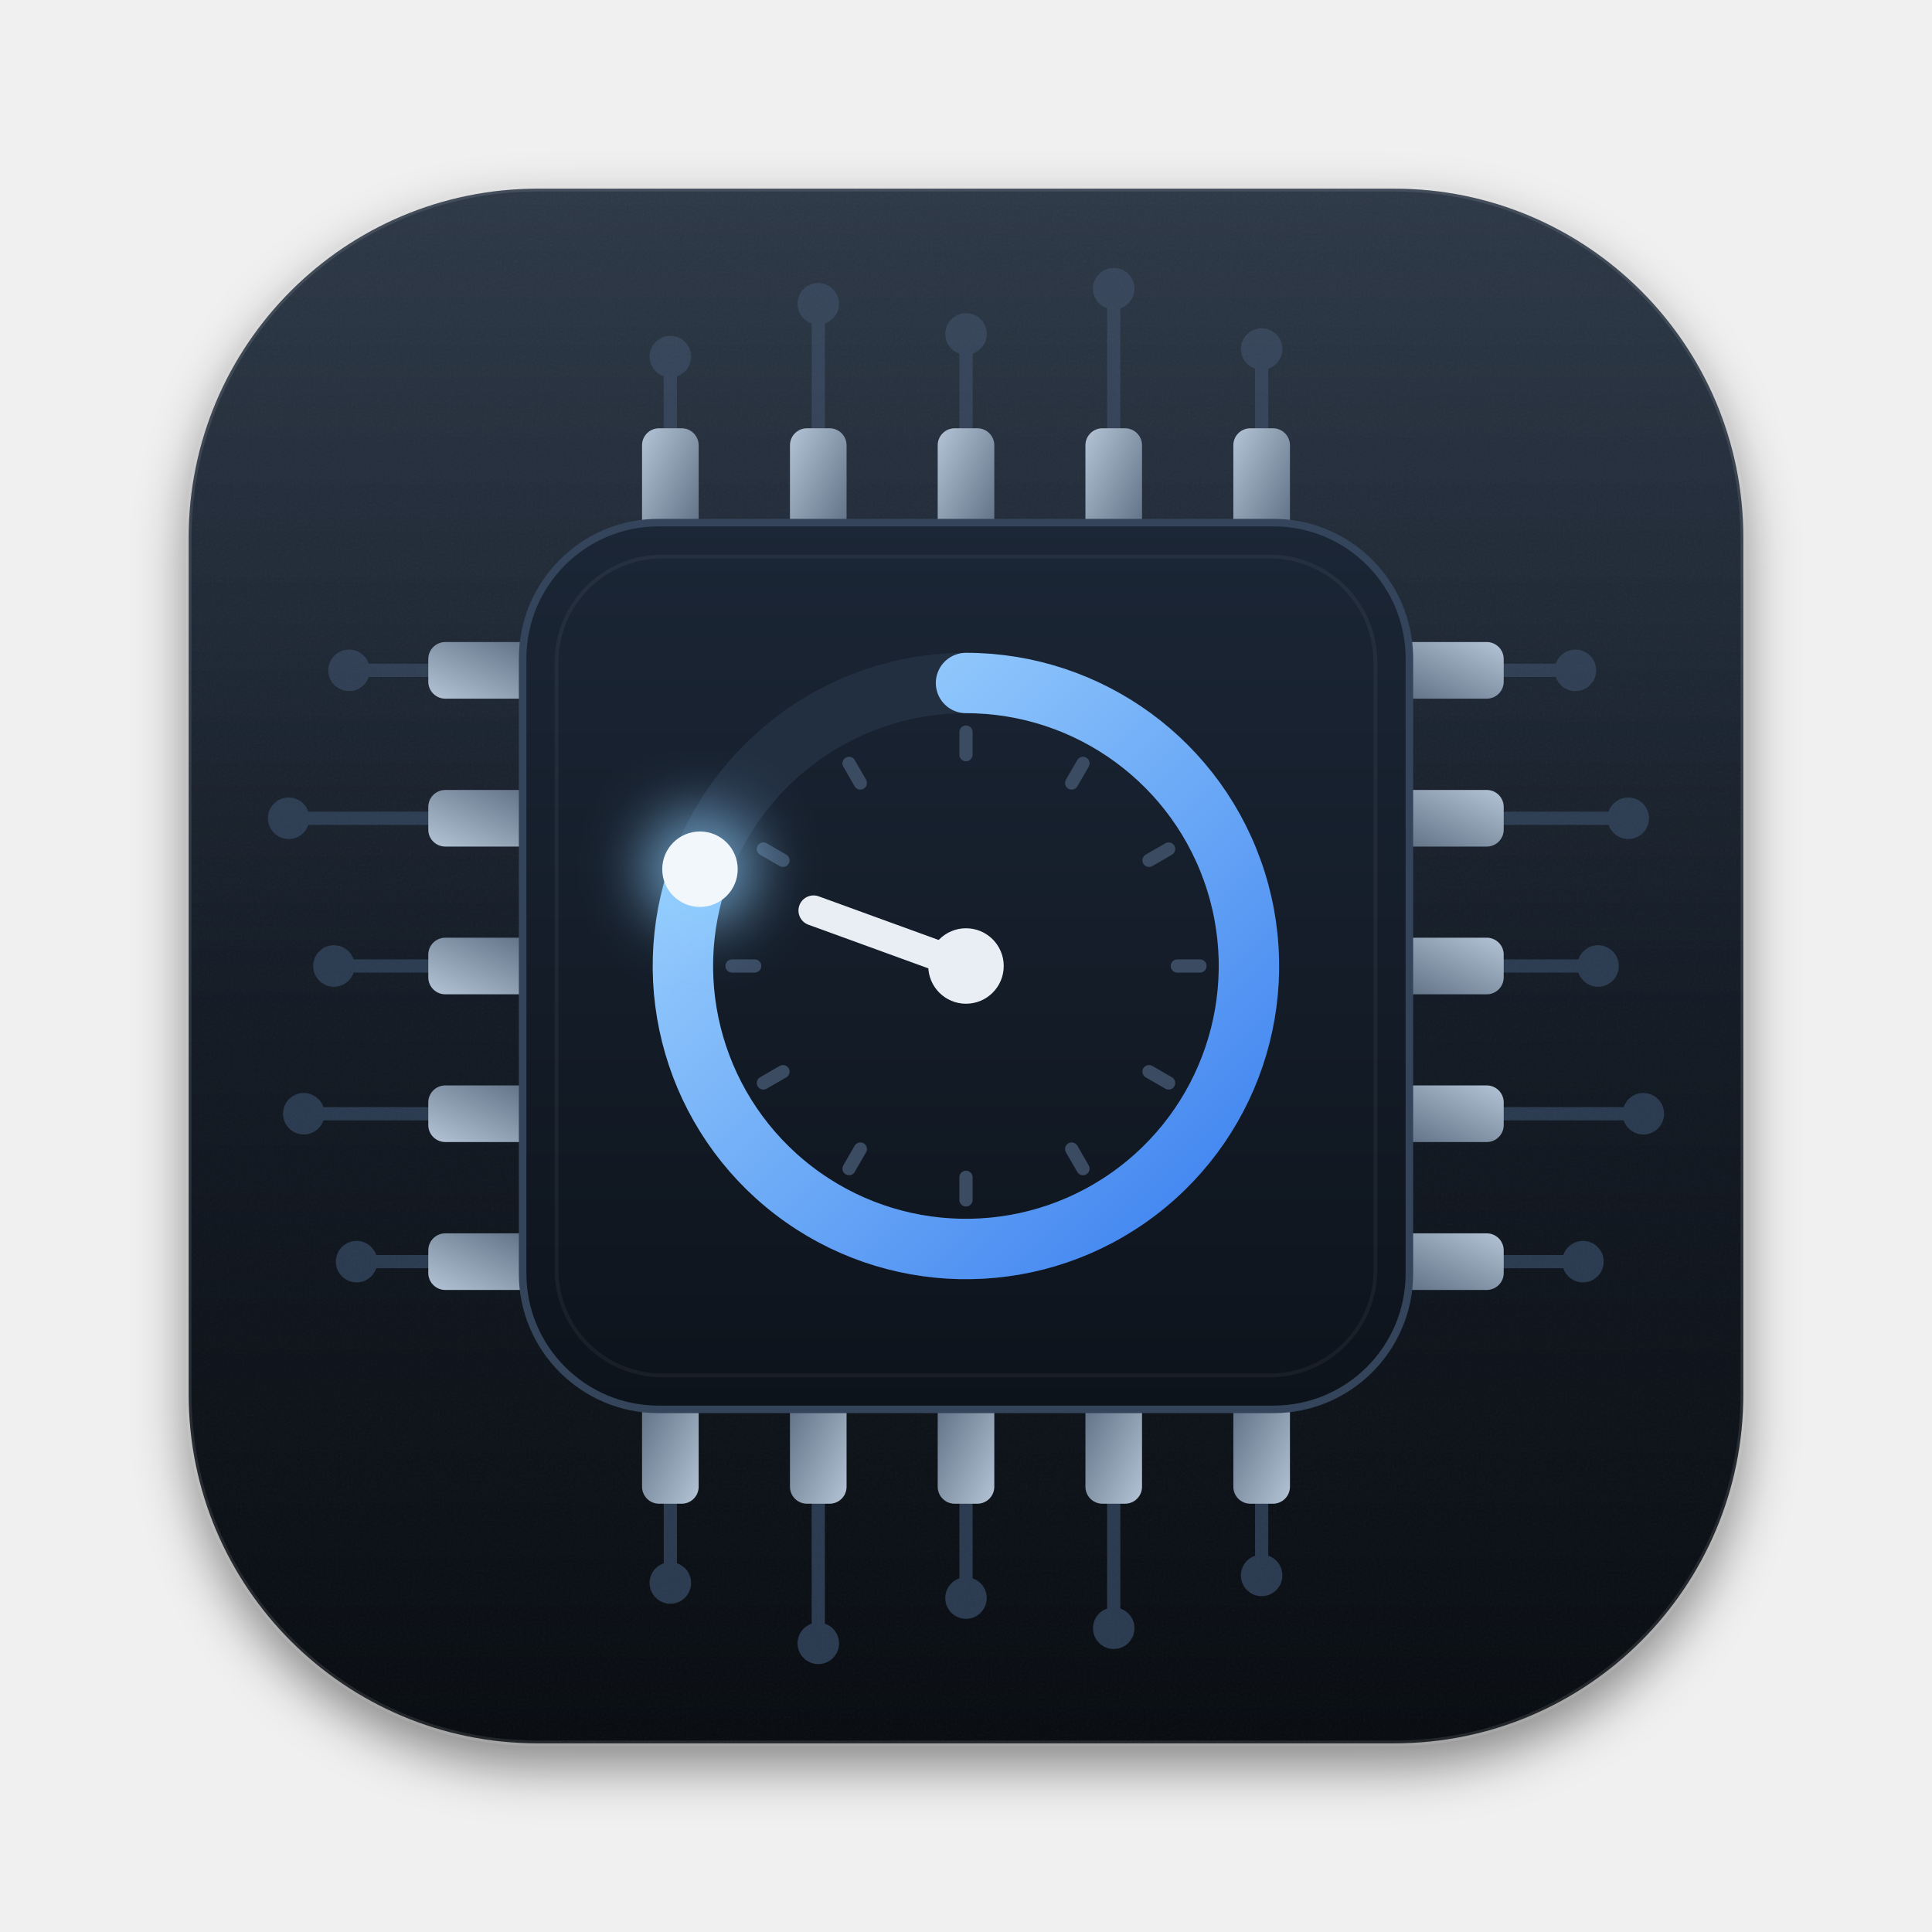
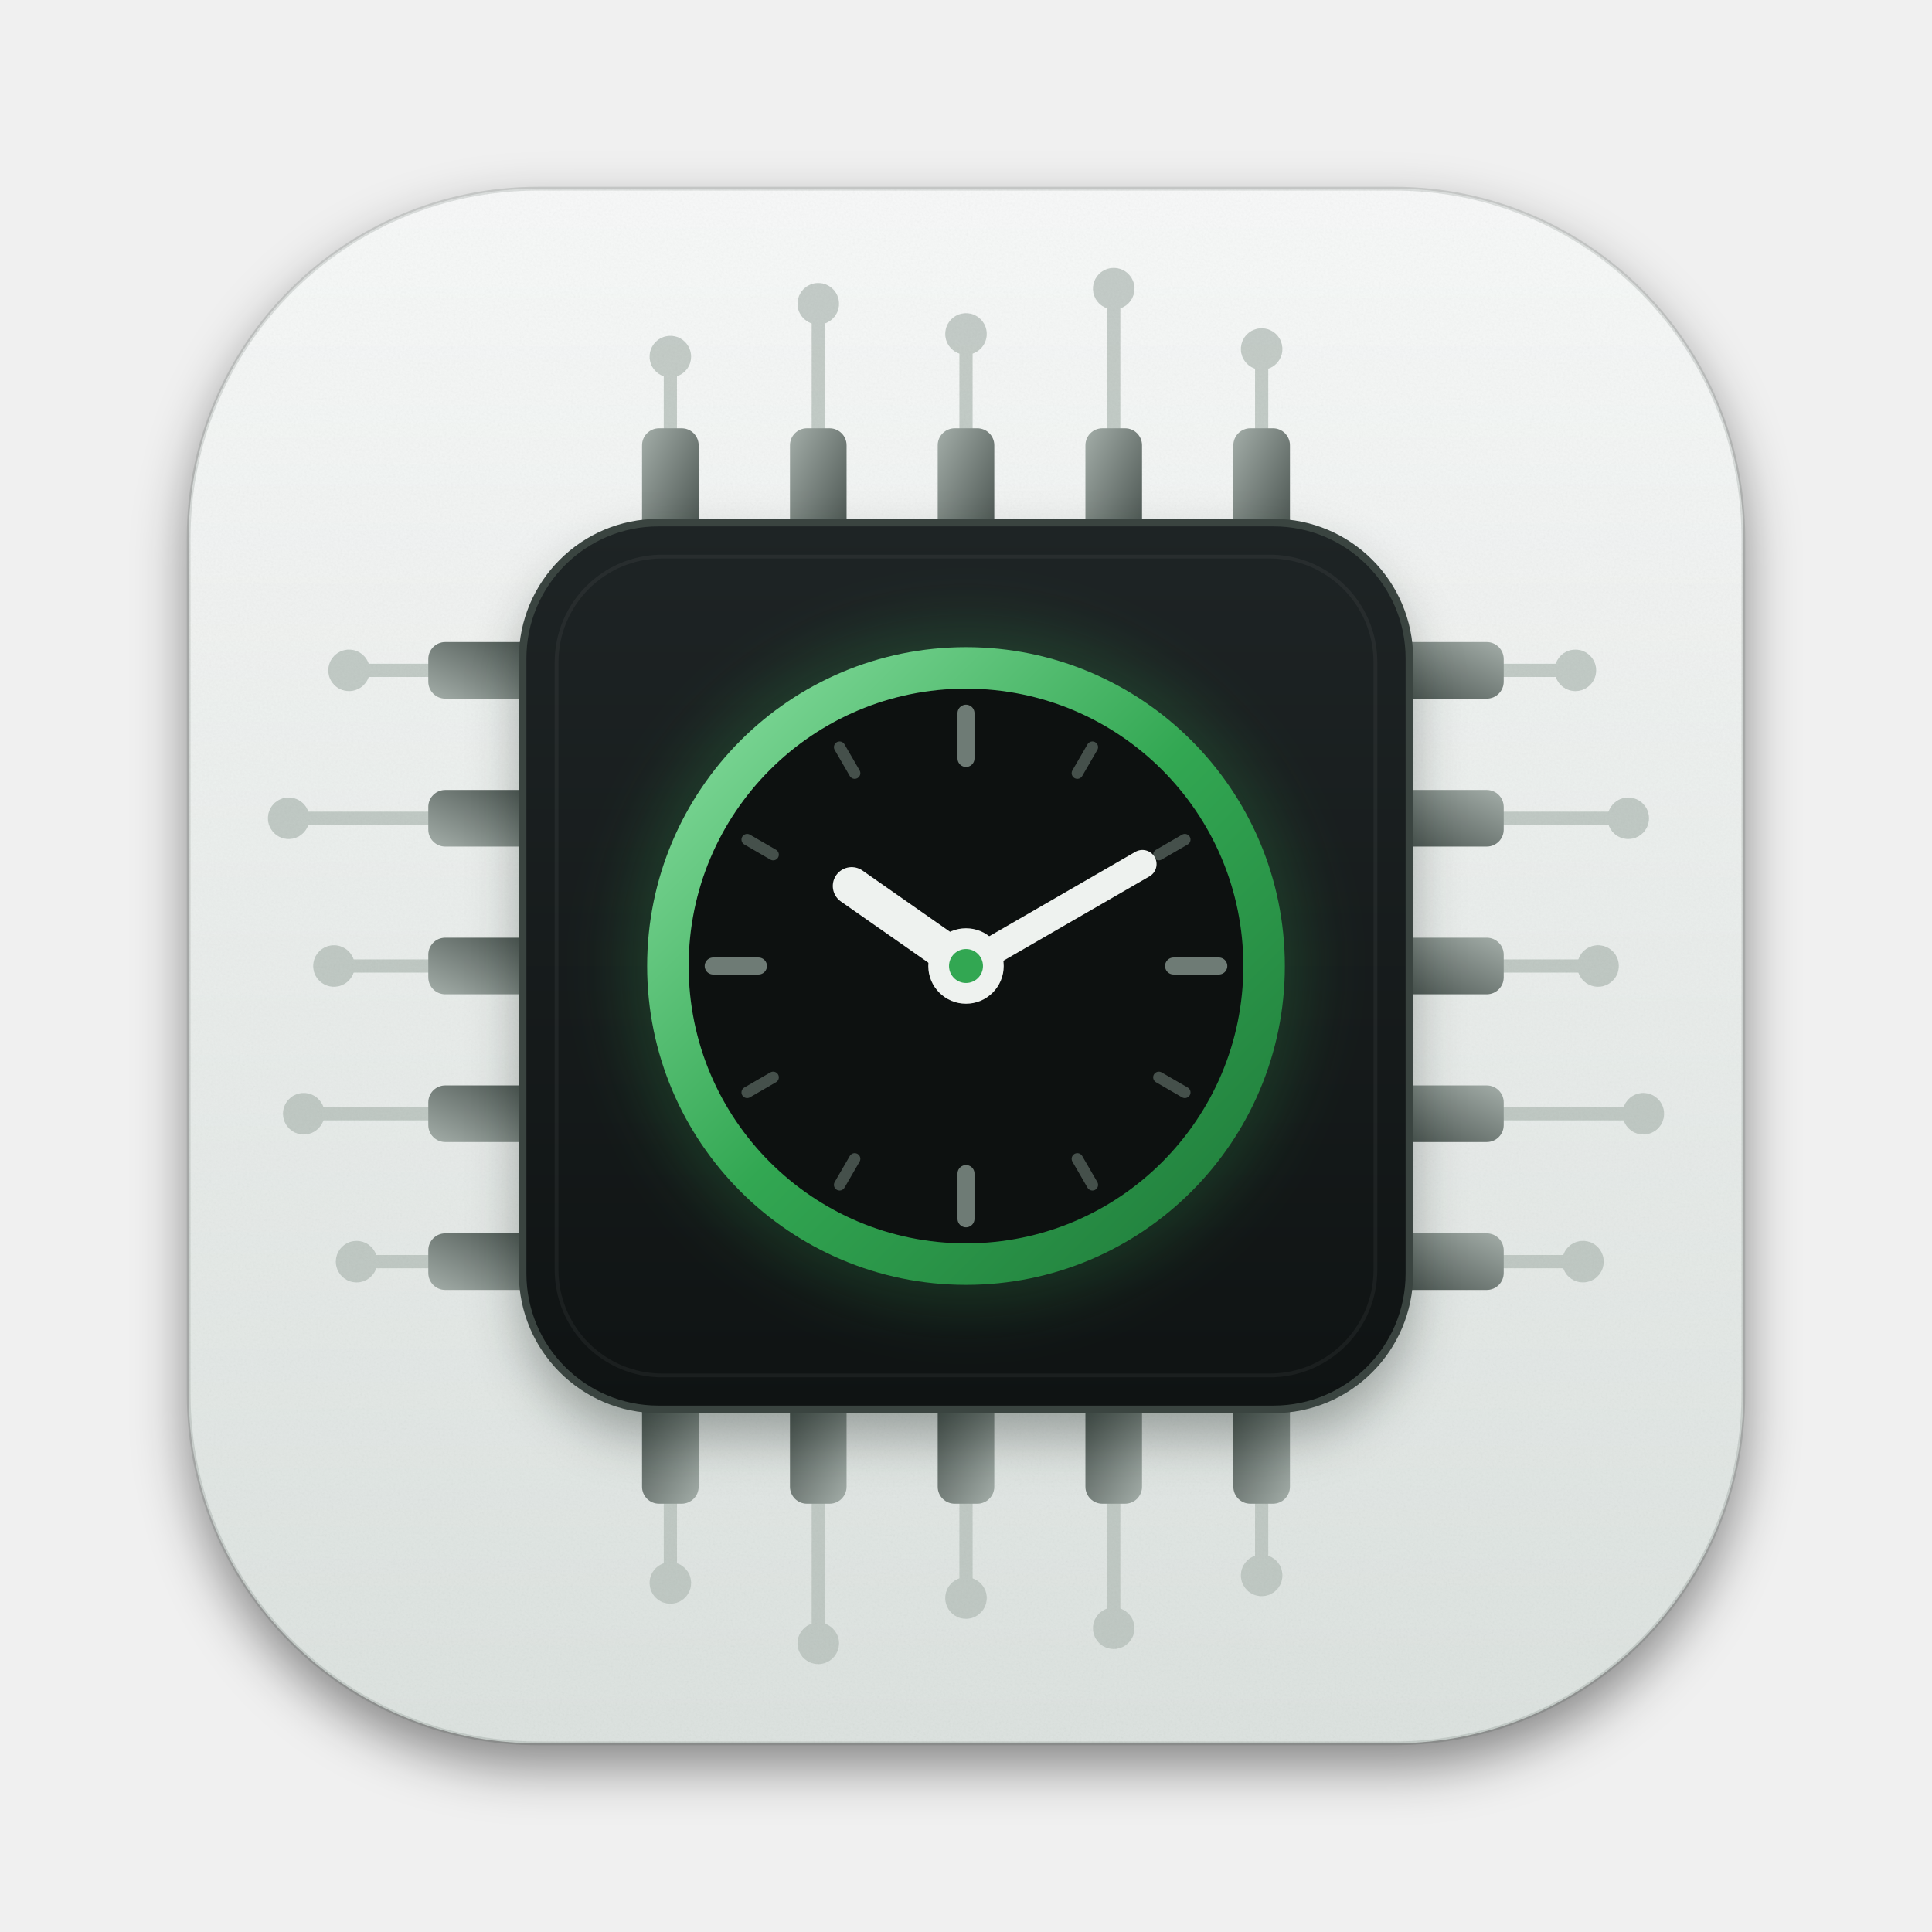
<svg xmlns="http://www.w3.org/2000/svg" width="1024" height="1024" viewBox="0 0 1024 1024">
  <defs>
    <linearGradient id="base" x1="0" y1="0" x2="0" y2="1">
-       <stop offset="0" stop-color="#1E2A3A" />
-       <stop offset="1" stop-color="#080C11" />
+       <stop offset="0" stop-color="#F6F8F7" />
+       <stop offset="1" stop-color="#DCE2DF" />
    </linearGradient>
    <linearGradient id="chip" x1="0" y1="0" x2="0" y2="1">
-       <stop offset="0" stop-color="#1B2636" />
-       <stop offset="1" stop-color="#0D131B" />
+       <stop offset="0" stop-color="#1E2425" />
+       <stop offset="1" stop-color="#0F1313" />
    </linearGradient>
    <linearGradient id="pin" x1="0" y1="0" x2="1" y2="1">
-       <stop offset="0" stop-color="#B4C4D6" />
-       <stop offset="1" stop-color="#5A6B80" />
+       <stop offset="0" stop-color="#A3ADA8" />
+       <stop offset="1" stop-color="#46504C" />
    </linearGradient>
    <linearGradient id="arc" x1="0" y1="0" x2="1" y2="1">
-       <stop offset="0" stop-color="#A6DAFF" />
-       <stop offset="1" stop-color="#3A7FEF" />
+       <stop offset="0" stop-color="#8BE0A3" />
+       <stop offset="0.5" stop-color="#32A752" />
+       <stop offset="1" stop-color="#1F7A3A" />
    </linearGradient>
    <linearGradient id="sand" x1="0" y1="0" x2="0" y2="1">
      <stop offset="0" stop-color="#8FD0FF" />
-       <stop offset="1" stop-color="#3A7FEF" />
+       <stop offset="1" stop-color="#32A752" />
    </linearGradient>
    <filter id="shadow" x="-20%" y="-20%" width="140%" height="140%">
      <feGaussianBlur in="SourceAlpha" stdDeviation="14" />
      <feOffset dy="12" result="o" />
      <feComponentTransfer>
        <feFuncA type="linear" slope="0.45" />
      </feComponentTransfer>
      <feMerge>
        <feMergeNode />
        <feMergeNode in="SourceGraphic" />
      </feMerge>
    </filter>
    <filter id="blur" x="-20%" y="-20%" width="140%" height="140%" color-interpolation-filters="sRGB">
      <feGaussianBlur stdDeviation="14" />
    </filter>
    <filter id="glow" color-interpolation-filters="sRGB" x="-150%" y="-150%" width="400%" height="400%">
      <feGaussianBlur stdDeviation="16" />
    </filter>
    <linearGradient id="sheen" x1="0" y1="0" x2="0" y2="1">
      <stop offset="0" stop-color="#FFFFFF" stop-opacity="0.07" />
      <stop offset="1" stop-color="#FFFFFF" stop-opacity="0" />
    </linearGradient>
    <filter id="noise" x="0" y="0" width="100%" height="100%" color-interpolation-filters="sRGB">
      <feTurbulence type="fractalNoise" baseFrequency="0.85" numOctaves="2" seed="3" />
      <feColorMatrix type="saturate" values="0" />
    </filter>
    <clipPath id="clip">
      <path d="M285 100 H739 A185 185 0 0 1 924 285 V739 A185 185 0 0 1 739 924 H285 A185 185 0 0 1 100 739 V285 A185 185 0 0 1 285 100 Z" />
    </clipPath>
  </defs>
  <path d="M285 100 H739 A185 185 0 0 1 924 285 V739 A185 185 0 0 1 739 924 H285 A185 185 0 0 1 100 739 V285 A185 185 0 0 1 285 100 Z" fill="#000000" fill-opacity="0.45" filter="url(#blur)" transform="translate(0 12)" />
  <path d="M285 100 H739 A185 185 0 0 1 924 285 V739 A185 185 0 0 1 739 924 H285 A185 185 0 0 1 100 739 V285 A185 185 0 0 1 285 100 Z" fill="url(#base)" />
  <g clip-path="url(#clip)">
-     <g transform="rotate(0 512 512)" stroke="#2A3A50" stroke-width="7" fill="none" stroke-linecap="round">
+     <g transform="rotate(0 512 512)" stroke="#BFC8C3" stroke-width="7" fill="none" stroke-linecap="round">
      <path d="M355.3 227.0 V189.0" />
    </g>
-     <circle cx="355.3" cy="189.0" r="11" fill="#2A3A50" transform="rotate(0 512 512)" />
-     <g transform="rotate(0 512 512)" stroke="#2A3A50" stroke-width="7" fill="none" stroke-linecap="round">
+     <circle cx="355.3" cy="189.0" r="11" fill="#BFC8C3" transform="rotate(0 512 512)" />
+     <g transform="rotate(0 512 512)" stroke="#BFC8C3" stroke-width="7" fill="none" stroke-linecap="round">
      <path d="M433.7 227.0 V161.0" />
    </g>
-     <circle cx="433.7" cy="161.0" r="11" fill="#2A3A50" transform="rotate(0 512 512)" />
-     <g transform="rotate(0 512 512)" stroke="#2A3A50" stroke-width="7" fill="none" stroke-linecap="round">
+     <circle cx="433.7" cy="161.0" r="11" fill="#BFC8C3" transform="rotate(0 512 512)" />
+     <g transform="rotate(0 512 512)" stroke="#BFC8C3" stroke-width="7" fill="none" stroke-linecap="round">
      <path d="M512.0 227.0 V177.0" />
    </g>
-     <circle cx="512.0" cy="177.0" r="11" fill="#2A3A50" transform="rotate(0 512 512)" />
-     <g transform="rotate(0 512 512)" stroke="#2A3A50" stroke-width="7" fill="none" stroke-linecap="round">
+     <circle cx="512.0" cy="177.0" r="11" fill="#BFC8C3" transform="rotate(0 512 512)" />
+     <g transform="rotate(0 512 512)" stroke="#BFC8C3" stroke-width="7" fill="none" stroke-linecap="round">
      <path d="M590.3 227.0 V153.0" />
    </g>
-     <circle cx="590.3" cy="153.0" r="11" fill="#2A3A50" transform="rotate(0 512 512)" />
-     <g transform="rotate(0 512 512)" stroke="#2A3A50" stroke-width="7" fill="none" stroke-linecap="round">
+     <circle cx="590.3" cy="153.0" r="11" fill="#BFC8C3" transform="rotate(0 512 512)" />
+     <g transform="rotate(0 512 512)" stroke="#BFC8C3" stroke-width="7" fill="none" stroke-linecap="round">
      <path d="M668.7 227.0 V185.0" />
    </g>
-     <circle cx="668.7" cy="185.0" r="11" fill="#2A3A50" transform="rotate(0 512 512)" />
-     <g transform="rotate(90 512 512)" stroke="#2A3A50" stroke-width="7" fill="none" stroke-linecap="round">
+     <circle cx="668.7" cy="185.0" r="11" fill="#BFC8C3" transform="rotate(0 512 512)" />
+     <g transform="rotate(90 512 512)" stroke="#BFC8C3" stroke-width="7" fill="none" stroke-linecap="round">
      <path d="M355.3 227.0 V189.0" />
    </g>
-     <circle cx="355.3" cy="189.0" r="11" fill="#2A3A50" transform="rotate(90 512 512)" />
-     <g transform="rotate(90 512 512)" stroke="#2A3A50" stroke-width="7" fill="none" stroke-linecap="round">
+     <circle cx="355.3" cy="189.0" r="11" fill="#BFC8C3" transform="rotate(90 512 512)" />
+     <g transform="rotate(90 512 512)" stroke="#BFC8C3" stroke-width="7" fill="none" stroke-linecap="round">
      <path d="M433.7 227.0 V161.0" />
    </g>
-     <circle cx="433.7" cy="161.0" r="11" fill="#2A3A50" transform="rotate(90 512 512)" />
-     <g transform="rotate(90 512 512)" stroke="#2A3A50" stroke-width="7" fill="none" stroke-linecap="round">
+     <circle cx="433.7" cy="161.0" r="11" fill="#BFC8C3" transform="rotate(90 512 512)" />
+     <g transform="rotate(90 512 512)" stroke="#BFC8C3" stroke-width="7" fill="none" stroke-linecap="round">
      <path d="M512.0 227.0 V177.0" />
    </g>
-     <circle cx="512.0" cy="177.0" r="11" fill="#2A3A50" transform="rotate(90 512 512)" />
-     <g transform="rotate(90 512 512)" stroke="#2A3A50" stroke-width="7" fill="none" stroke-linecap="round">
+     <circle cx="512.0" cy="177.0" r="11" fill="#BFC8C3" transform="rotate(90 512 512)" />
+     <g transform="rotate(90 512 512)" stroke="#BFC8C3" stroke-width="7" fill="none" stroke-linecap="round">
      <path d="M590.3 227.0 V153.0" />
    </g>
-     <circle cx="590.3" cy="153.0" r="11" fill="#2A3A50" transform="rotate(90 512 512)" />
-     <g transform="rotate(90 512 512)" stroke="#2A3A50" stroke-width="7" fill="none" stroke-linecap="round">
+     <circle cx="590.3" cy="153.0" r="11" fill="#BFC8C3" transform="rotate(90 512 512)" />
+     <g transform="rotate(90 512 512)" stroke="#BFC8C3" stroke-width="7" fill="none" stroke-linecap="round">
      <path d="M668.7 227.0 V185.0" />
    </g>
-     <circle cx="668.7" cy="185.0" r="11" fill="#2A3A50" transform="rotate(90 512 512)" />
-     <g transform="rotate(180 512 512)" stroke="#2A3A50" stroke-width="7" fill="none" stroke-linecap="round">
+     <circle cx="668.7" cy="185.0" r="11" fill="#BFC8C3" transform="rotate(90 512 512)" />
+     <g transform="rotate(180 512 512)" stroke="#BFC8C3" stroke-width="7" fill="none" stroke-linecap="round">
      <path d="M355.3 227.0 V189.0" />
    </g>
-     <circle cx="355.3" cy="189.0" r="11" fill="#2A3A50" transform="rotate(180 512 512)" />
-     <g transform="rotate(180 512 512)" stroke="#2A3A50" stroke-width="7" fill="none" stroke-linecap="round">
+     <circle cx="355.3" cy="189.0" r="11" fill="#BFC8C3" transform="rotate(180 512 512)" />
+     <g transform="rotate(180 512 512)" stroke="#BFC8C3" stroke-width="7" fill="none" stroke-linecap="round">
      <path d="M433.7 227.0 V161.0" />
    </g>
-     <circle cx="433.7" cy="161.0" r="11" fill="#2A3A50" transform="rotate(180 512 512)" />
-     <g transform="rotate(180 512 512)" stroke="#2A3A50" stroke-width="7" fill="none" stroke-linecap="round">
+     <circle cx="433.7" cy="161.0" r="11" fill="#BFC8C3" transform="rotate(180 512 512)" />
+     <g transform="rotate(180 512 512)" stroke="#BFC8C3" stroke-width="7" fill="none" stroke-linecap="round">
      <path d="M512.0 227.0 V177.0" />
    </g>
-     <circle cx="512.0" cy="177.0" r="11" fill="#2A3A50" transform="rotate(180 512 512)" />
-     <g transform="rotate(180 512 512)" stroke="#2A3A50" stroke-width="7" fill="none" stroke-linecap="round">
+     <circle cx="512.0" cy="177.0" r="11" fill="#BFC8C3" transform="rotate(180 512 512)" />
+     <g transform="rotate(180 512 512)" stroke="#BFC8C3" stroke-width="7" fill="none" stroke-linecap="round">
      <path d="M590.3 227.0 V153.0" />
    </g>
-     <circle cx="590.3" cy="153.0" r="11" fill="#2A3A50" transform="rotate(180 512 512)" />
-     <g transform="rotate(180 512 512)" stroke="#2A3A50" stroke-width="7" fill="none" stroke-linecap="round">
+     <circle cx="590.3" cy="153.0" r="11" fill="#BFC8C3" transform="rotate(180 512 512)" />
+     <g transform="rotate(180 512 512)" stroke="#BFC8C3" stroke-width="7" fill="none" stroke-linecap="round">
      <path d="M668.7 227.0 V185.0" />
    </g>
-     <circle cx="668.7" cy="185.0" r="11" fill="#2A3A50" transform="rotate(180 512 512)" />
-     <g transform="rotate(270 512 512)" stroke="#2A3A50" stroke-width="7" fill="none" stroke-linecap="round">
+     <circle cx="668.7" cy="185.0" r="11" fill="#BFC8C3" transform="rotate(180 512 512)" />
+     <g transform="rotate(270 512 512)" stroke="#BFC8C3" stroke-width="7" fill="none" stroke-linecap="round">
      <path d="M355.3 227.0 V189.0" />
    </g>
-     <circle cx="355.3" cy="189.0" r="11" fill="#2A3A50" transform="rotate(270 512 512)" />
-     <g transform="rotate(270 512 512)" stroke="#2A3A50" stroke-width="7" fill="none" stroke-linecap="round">
+     <circle cx="355.3" cy="189.0" r="11" fill="#BFC8C3" transform="rotate(270 512 512)" />
+     <g transform="rotate(270 512 512)" stroke="#BFC8C3" stroke-width="7" fill="none" stroke-linecap="round">
      <path d="M433.7 227.0 V161.0" />
    </g>
-     <circle cx="433.7" cy="161.0" r="11" fill="#2A3A50" transform="rotate(270 512 512)" />
-     <g transform="rotate(270 512 512)" stroke="#2A3A50" stroke-width="7" fill="none" stroke-linecap="round">
+     <circle cx="433.7" cy="161.0" r="11" fill="#BFC8C3" transform="rotate(270 512 512)" />
+     <g transform="rotate(270 512 512)" stroke="#BFC8C3" stroke-width="7" fill="none" stroke-linecap="round">
      <path d="M512.0 227.0 V177.0" />
    </g>
-     <circle cx="512.0" cy="177.0" r="11" fill="#2A3A50" transform="rotate(270 512 512)" />
-     <g transform="rotate(270 512 512)" stroke="#2A3A50" stroke-width="7" fill="none" stroke-linecap="round">
+     <circle cx="512.0" cy="177.0" r="11" fill="#BFC8C3" transform="rotate(270 512 512)" />
+     <g transform="rotate(270 512 512)" stroke="#BFC8C3" stroke-width="7" fill="none" stroke-linecap="round">
      <path d="M590.3 227.0 V153.0" />
    </g>
-     <circle cx="590.3" cy="153.0" r="11" fill="#2A3A50" transform="rotate(270 512 512)" />
-     <g transform="rotate(270 512 512)" stroke="#2A3A50" stroke-width="7" fill="none" stroke-linecap="round">
+     <circle cx="590.3" cy="153.0" r="11" fill="#BFC8C3" transform="rotate(270 512 512)" />
+     <g transform="rotate(270 512 512)" stroke="#BFC8C3" stroke-width="7" fill="none" stroke-linecap="round">
      <path d="M668.7 227.0 V185.0" />
    </g>
-     <circle cx="668.7" cy="185.0" r="11" fill="#2A3A50" transform="rotate(270 512 512)" />
+     <circle cx="668.7" cy="185.0" r="11" fill="#BFC8C3" transform="rotate(270 512 512)" />
    <rect x="100" y="100" width="824" height="440" fill="url(#sheen)" />
    <rect x="100" y="100" width="824" height="824" filter="url(#noise)" opacity="0.05" />
  </g>
-   <path d="M285 100 H739 A185 185 0 0 1 924 285 V739 A185 185 0 0 1 739 924 H285 A185 185 0 0 1 100 739 V285 A185 185 0 0 1 285 100 Z" fill="none" stroke="#FFFFFF" stroke-opacity="0.10" stroke-width="3" />
+   <path d="M285 100 H739 A185 185 0 0 1 924 285 V739 A185 185 0 0 1 739 924 H285 A185 185 0 0 1 100 739 V285 A185 185 0 0 1 285 100 Z" fill="none" stroke="#0B1F14" stroke-opacity="0.12" stroke-width="2" />
  <rect x="340.3" y="227.0" width="30" height="62" rx="9" fill="url(#pin)" transform="rotate(0 512 512)" />
  <rect x="418.7" y="227.0" width="30" height="62" rx="9" fill="url(#pin)" transform="rotate(0 512 512)" />
  <rect x="497.0" y="227.0" width="30" height="62" rx="9" fill="url(#pin)" transform="rotate(0 512 512)" />
  <rect x="575.3" y="227.0" width="30" height="62" rx="9" fill="url(#pin)" transform="rotate(0 512 512)" />
  <rect x="653.7" y="227.0" width="30" height="62" rx="9" fill="url(#pin)" transform="rotate(0 512 512)" />
  <rect x="340.3" y="227.0" width="30" height="62" rx="9" fill="url(#pin)" transform="rotate(90 512 512)" />
  <rect x="418.7" y="227.0" width="30" height="62" rx="9" fill="url(#pin)" transform="rotate(90 512 512)" />
  <rect x="497.0" y="227.0" width="30" height="62" rx="9" fill="url(#pin)" transform="rotate(90 512 512)" />
  <rect x="575.3" y="227.0" width="30" height="62" rx="9" fill="url(#pin)" transform="rotate(90 512 512)" />
  <rect x="653.7" y="227.0" width="30" height="62" rx="9" fill="url(#pin)" transform="rotate(90 512 512)" />
  <rect x="340.3" y="227.0" width="30" height="62" rx="9" fill="url(#pin)" transform="rotate(180 512 512)" />
  <rect x="418.7" y="227.0" width="30" height="62" rx="9" fill="url(#pin)" transform="rotate(180 512 512)" />
  <rect x="497.0" y="227.0" width="30" height="62" rx="9" fill="url(#pin)" transform="rotate(180 512 512)" />
  <rect x="575.3" y="227.0" width="30" height="62" rx="9" fill="url(#pin)" transform="rotate(180 512 512)" />
  <rect x="653.7" y="227.0" width="30" height="62" rx="9" fill="url(#pin)" transform="rotate(180 512 512)" />
  <rect x="340.3" y="227.0" width="30" height="62" rx="9" fill="url(#pin)" transform="rotate(270 512 512)" />
  <rect x="418.7" y="227.0" width="30" height="62" rx="9" fill="url(#pin)" transform="rotate(270 512 512)" />
  <rect x="497.0" y="227.0" width="30" height="62" rx="9" fill="url(#pin)" transform="rotate(270 512 512)" />
  <rect x="575.3" y="227.0" width="30" height="62" rx="9" fill="url(#pin)" transform="rotate(270 512 512)" />
  <rect x="653.7" y="227.0" width="30" height="62" rx="9" fill="url(#pin)" transform="rotate(270 512 512)" />
-   <rect x="277.0" y="277.0" width="470.0" height="470.0" rx="72" fill="url(#chip)" stroke="#33445B" stroke-width="4" />
+   <rect x="277.0" y="277.0" width="470.0" height="470.0" rx="72" fill="#0B1410" fill-opacity="0.35" filter="url(#blur)" transform="translate(0 14)" />
+   <rect x="277.0" y="277.0" width="470.0" height="470.0" rx="72" fill="url(#chip)" stroke="#3A4440" stroke-width="4" />
  <rect x="295.0" y="295.0" width="434.0" height="434.0" rx="56" fill="none" stroke="#FFFFFF" stroke-opacity="0.05" stroke-width="2" />
-   <circle cx="512" cy="512" r="150" fill="none" stroke="#222F41" stroke-width="32" />
-   <line x1="512.0" y1="400.0" x2="512.0" y2="388.0" stroke="#3A4B62" stroke-width="7" stroke-linecap="round" />
-   <line x1="568.0" y1="415.0" x2="574.0" y2="404.6" stroke="#3A4B62" stroke-width="7" stroke-linecap="round" />
-   <line x1="609.0" y1="456.0" x2="619.4" y2="450.0" stroke="#3A4B62" stroke-width="7" stroke-linecap="round" />
-   <line x1="624.0" y1="512.0" x2="636.0" y2="512.0" stroke="#3A4B62" stroke-width="7" stroke-linecap="round" />
-   <line x1="609.0" y1="568.0" x2="619.4" y2="574.0" stroke="#3A4B62" stroke-width="7" stroke-linecap="round" />
-   <line x1="568.0" y1="609.0" x2="574.0" y2="619.4" stroke="#3A4B62" stroke-width="7" stroke-linecap="round" />
-   <line x1="512.0" y1="624.0" x2="512.0" y2="636.0" stroke="#3A4B62" stroke-width="7" stroke-linecap="round" />
-   <line x1="456.0" y1="609.0" x2="450.0" y2="619.4" stroke="#3A4B62" stroke-width="7" stroke-linecap="round" />
-   <line x1="415.0" y1="568.0" x2="404.6" y2="574.0" stroke="#3A4B62" stroke-width="7" stroke-linecap="round" />
-   <line x1="400.0" y1="512.0" x2="388.0" y2="512.0" stroke="#3A4B62" stroke-width="7" stroke-linecap="round" />
-   <line x1="415.0" y1="456.0" x2="404.6" y2="450.0" stroke="#3A4B62" stroke-width="7" stroke-linecap="round" />
-   <line x1="456.0" y1="415.0" x2="450.0" y2="404.6" stroke="#3A4B62" stroke-width="7" stroke-linecap="round" />
-   <path d="M512 362 A150 150 0 1 1 371.0 460.7" fill="none" stroke="url(#arc)" stroke-width="32" stroke-linecap="round" />
-   <circle cx="371.0" cy="460.7" r="30" fill="#8FD0FF" fill-opacity="0.7" filter="url(#glow)" />
-   <circle cx="371.0" cy="460.7" r="20" fill="#F2F7FC" />
-   <line x1="512" y1="512" x2="431.2" y2="482.6" stroke="#E9EEF4" stroke-width="16" stroke-linecap="round" />
-   <circle cx="512" cy="512" r="20" fill="#E9EEF4" />
+   <circle cx="512" cy="512" r="180" fill="#32A752" fill-opacity="0.22" filter="url(#glow)" />
+   <circle cx="512" cy="512" r="158" fill="#0D1110" />
+   <circle cx="512" cy="512" r="158" fill="none" stroke="url(#arc)" stroke-width="22" />
+   <line x1="512.0" y1="402.0" x2="512.0" y2="378.0" stroke="#6E7B75" stroke-width="9" stroke-linecap="round" />
+   <line x1="571.0" y1="409.8" x2="579.0" y2="396.0" stroke="#45504B" stroke-width="6" stroke-linecap="round" />
+   <line x1="614.2" y1="453.0" x2="628.0" y2="445.0" stroke="#45504B" stroke-width="6" stroke-linecap="round" />
+   <line x1="622.0" y1="512.0" x2="646.0" y2="512.0" stroke="#6E7B75" stroke-width="9" stroke-linecap="round" />
+   <line x1="614.2" y1="571.0" x2="628.0" y2="579.0" stroke="#45504B" stroke-width="6" stroke-linecap="round" />
+   <line x1="571.0" y1="614.2" x2="579.0" y2="628.0" stroke="#45504B" stroke-width="6" stroke-linecap="round" />
+   <line x1="512.0" y1="622.0" x2="512.0" y2="646.0" stroke="#6E7B75" stroke-width="9" stroke-linecap="round" />
+   <line x1="453.0" y1="614.2" x2="445.0" y2="628.0" stroke="#45504B" stroke-width="6" stroke-linecap="round" />
+   <line x1="409.8" y1="571.0" x2="396.0" y2="579.0" stroke="#45504B" stroke-width="6" stroke-linecap="round" />
+   <line x1="402.0" y1="512.0" x2="378.0" y2="512.0" stroke="#6E7B75" stroke-width="9" stroke-linecap="round" />
+   <line x1="409.8" y1="453.0" x2="396.0" y2="445.0" stroke="#45504B" stroke-width="6" stroke-linecap="round" />
+   <line x1="453.0" y1="409.8" x2="445.0" y2="396.0" stroke="#45504B" stroke-width="6" stroke-linecap="round" />
+   <line x1="512" y1="512" x2="451.4" y2="469.6" stroke="#EEF2EF" stroke-width="20" stroke-linecap="round" />
+   <line x1="512" y1="512" x2="605.5" y2="458.0" stroke="#EEF2EF" stroke-width="15" stroke-linecap="round" />
+   <circle cx="512" cy="512" r="20" fill="#EEF2EF" />
+   <circle cx="512" cy="512" r="9.0" fill="#32A752" />
</svg>
